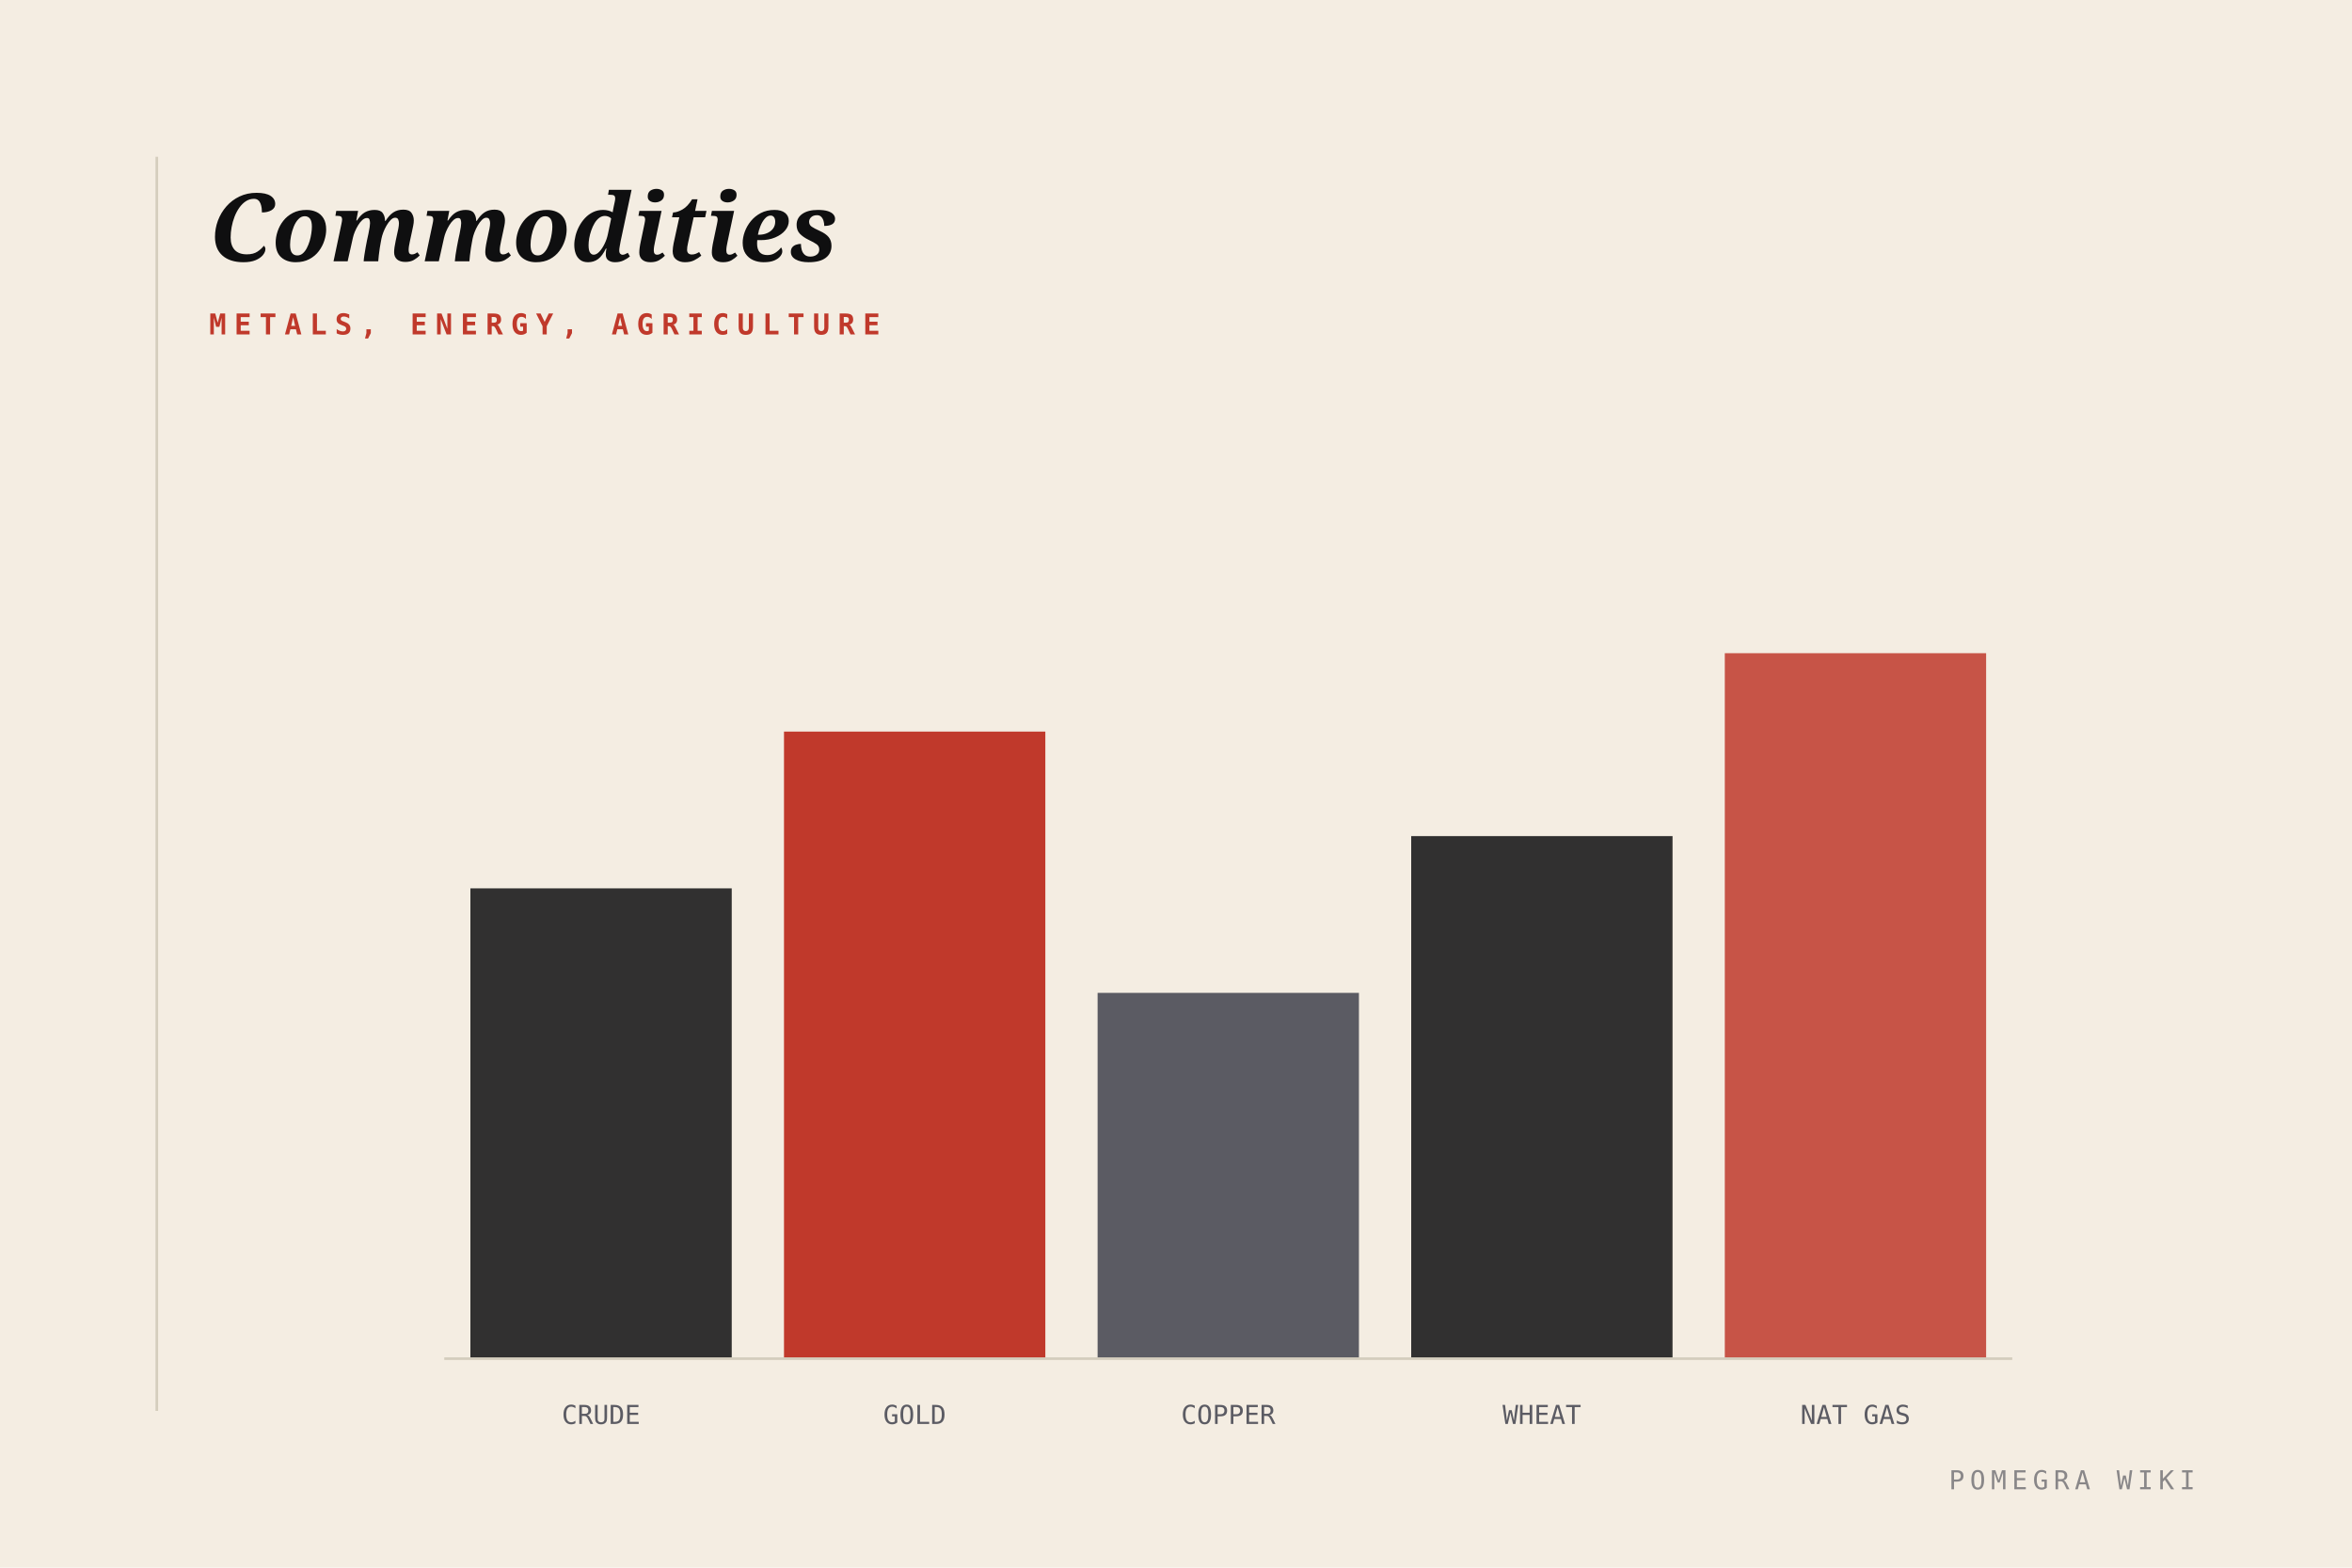
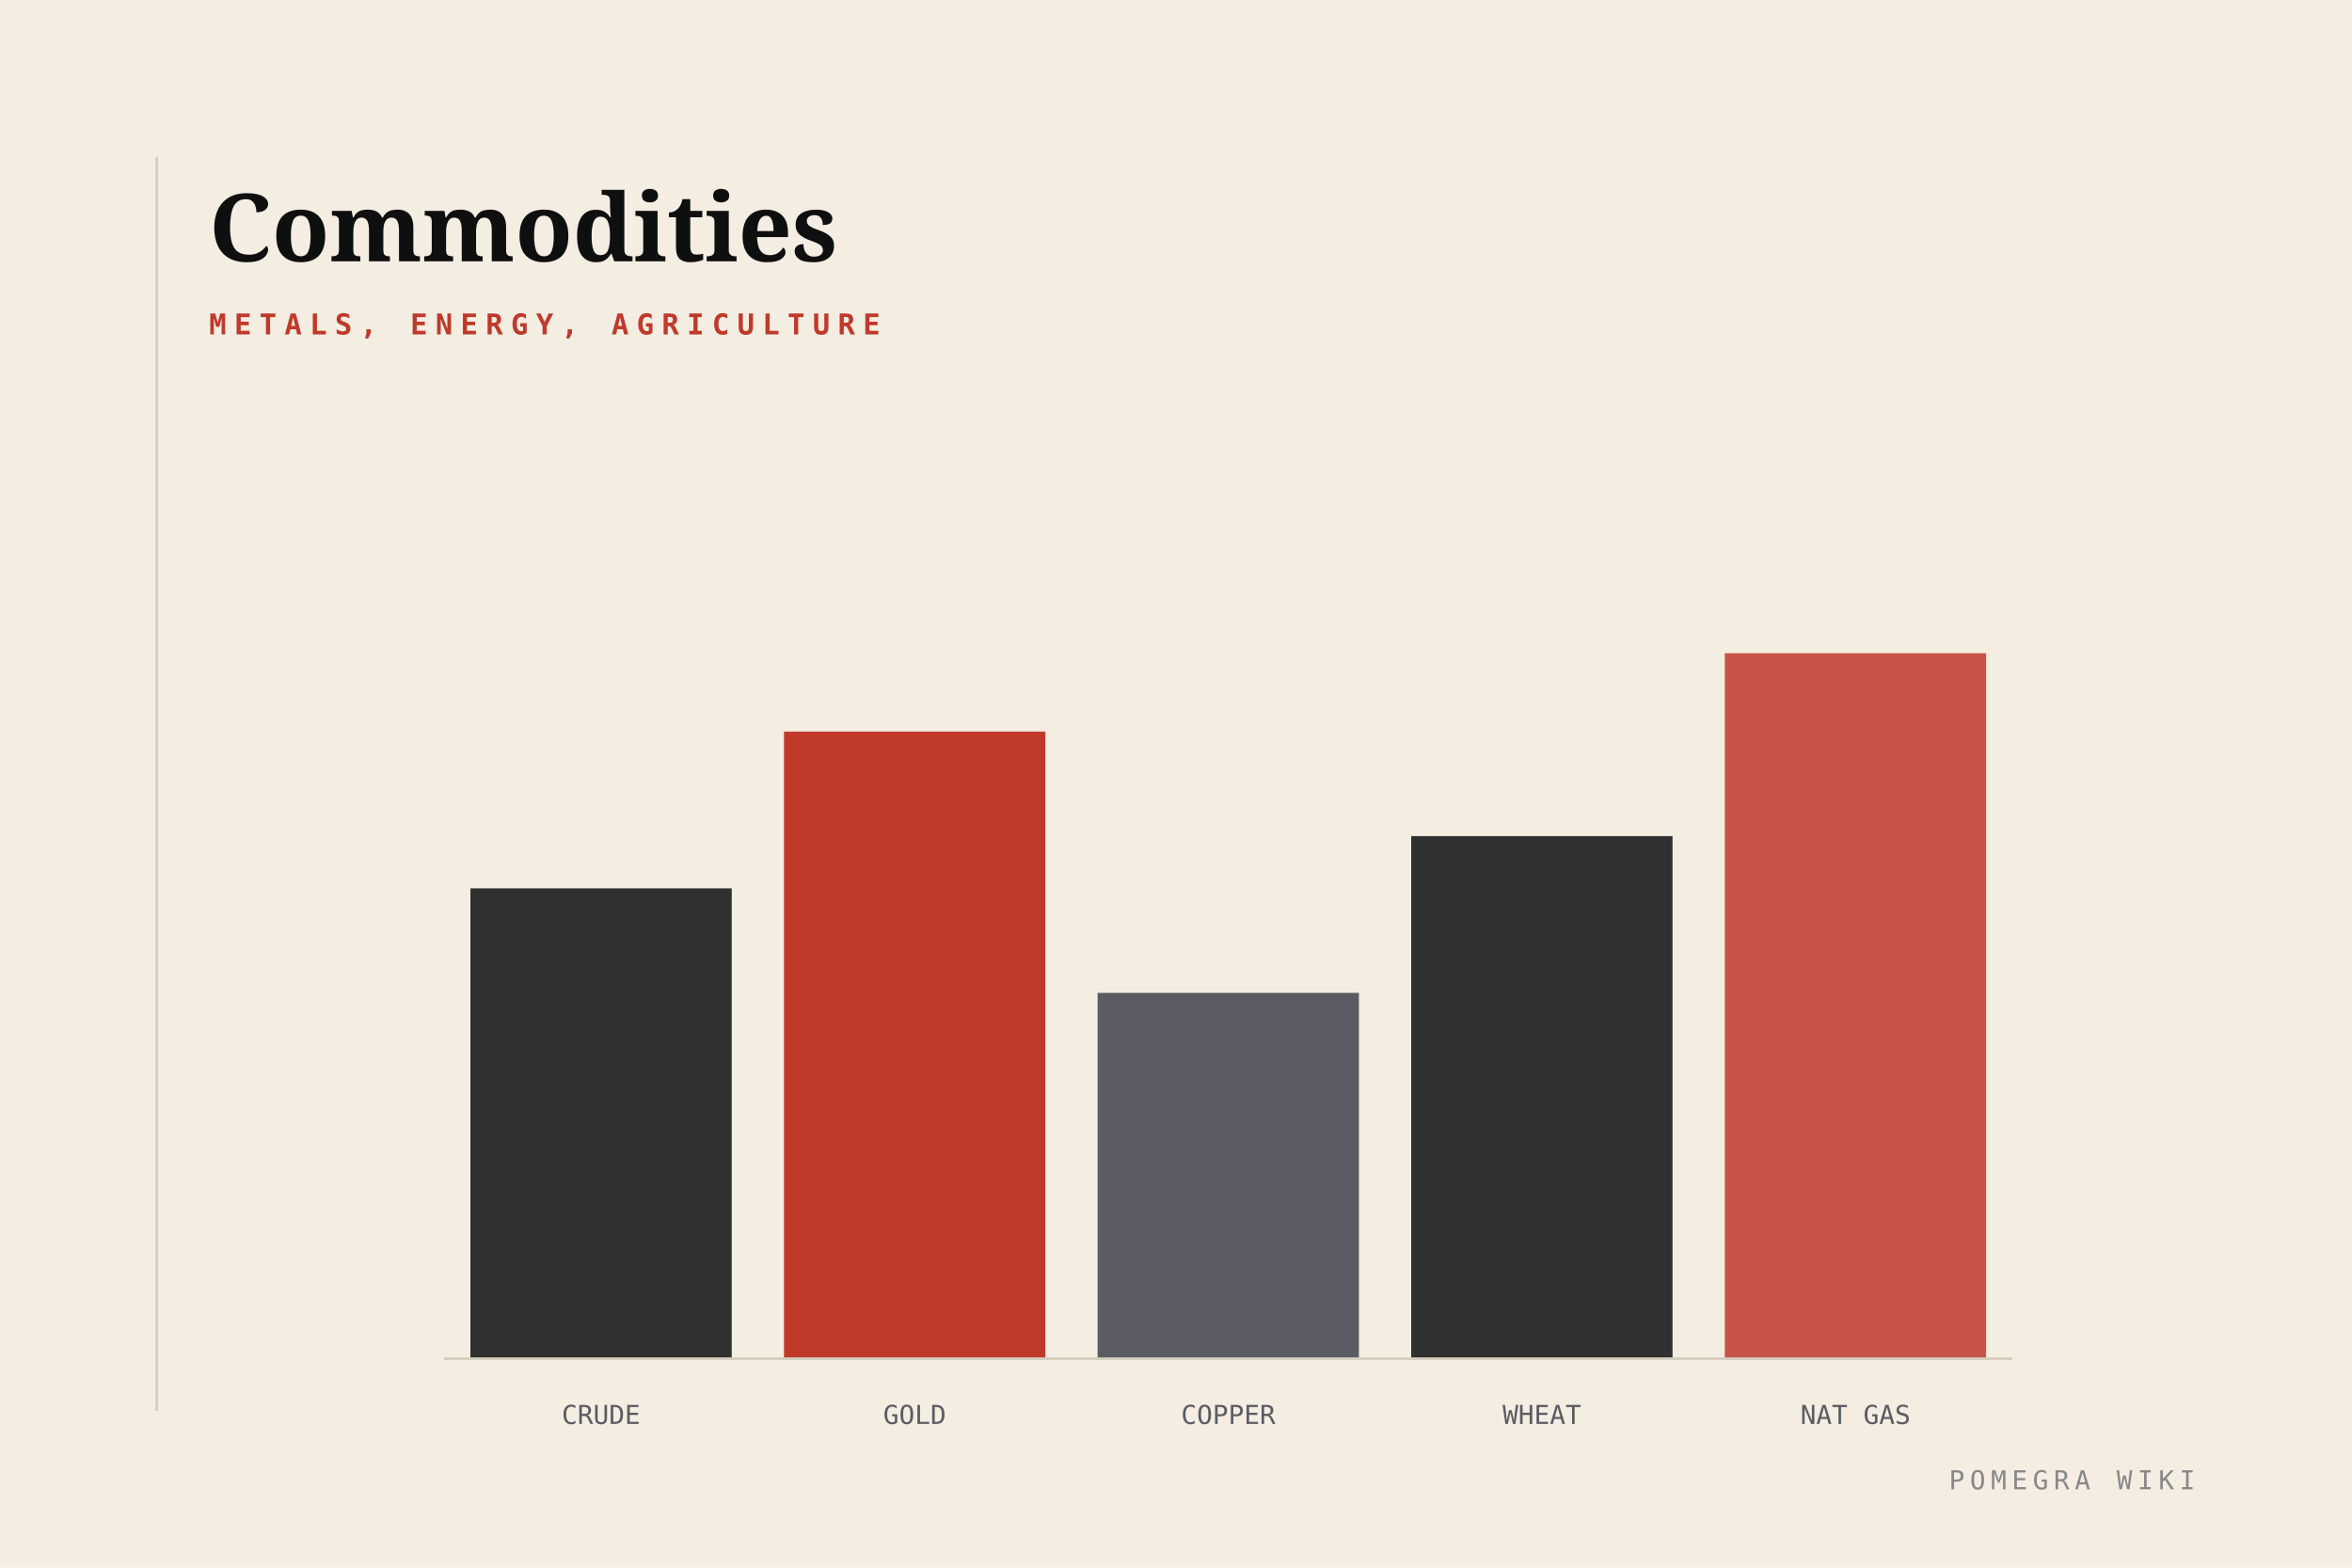
<svg xmlns="http://www.w3.org/2000/svg" viewBox="0 0 900 600" preserveAspectRatio="xMidYMid slice" role="img" aria-label="Commodities">
  <rect width="900" height="600" fill="#f4ede2" />
  <line x1="60" y1="60" x2="60" y2="540" stroke="#d4cdbd" stroke-width="1" />
-   <text x="80" y="100" font-family="'Fraunces',Georgia,serif" font-style="italic" font-size="36" fill="#0f0f10" font-weight="600">Commodities</text>
+   <text x="80" y="100" font-family="'Source Serif 4','Source Serif Pro',Georgia,serif" font-size="36" fill="#0f0f10" font-weight="600">Commodities</text>
  <text x="80" y="128" font-family="ui-monospace,SFMono-Regular,Menlo,monospace" font-size="11" fill="#c0392b" letter-spacing="3" font-weight="700">METALS, ENERGY, AGRICULTURE</text>
  <g transform="translate(180,220)">
    <rect x="0" y="120" width="100" height="180" fill="#0f0f10" opacity="0.85" />
    <text x="50" y="325" font-family="ui-monospace,monospace" font-size="10" fill="#5b5b63" text-anchor="middle">CRUDE</text>
    <rect x="120" y="60" width="100" height="240" fill="#c0392b" opacity="1" />
    <text x="170" y="325" font-family="ui-monospace,monospace" font-size="10" fill="#5b5b63" text-anchor="middle">GOLD</text>
    <rect x="240" y="160" width="100" height="140" fill="#5b5b63" opacity="1" />
    <text x="290" y="325" font-family="ui-monospace,monospace" font-size="10" fill="#5b5b63" text-anchor="middle">COPPER</text>
    <rect x="360" y="100" width="100" height="200" fill="#0f0f10" opacity="0.85" />
    <text x="410" y="325" font-family="ui-monospace,monospace" font-size="10" fill="#5b5b63" text-anchor="middle">WHEAT</text>
    <rect x="480" y="30" width="100" height="270" fill="#c0392b" opacity="0.85" />
    <text x="530" y="325" font-family="ui-monospace,monospace" font-size="10" fill="#5b5b63" text-anchor="middle">NAT GAS</text>
    <line x1="-10" y1="300" x2="590" y2="300" stroke="#d4cdbd" stroke-width="1" />
  </g>
  <text x="840" y="570" font-family="ui-monospace,monospace" font-size="10" fill="#5b5b63" letter-spacing="2" text-anchor="end" opacity="0.7">POMEGRA WIKI</text>
</svg>
